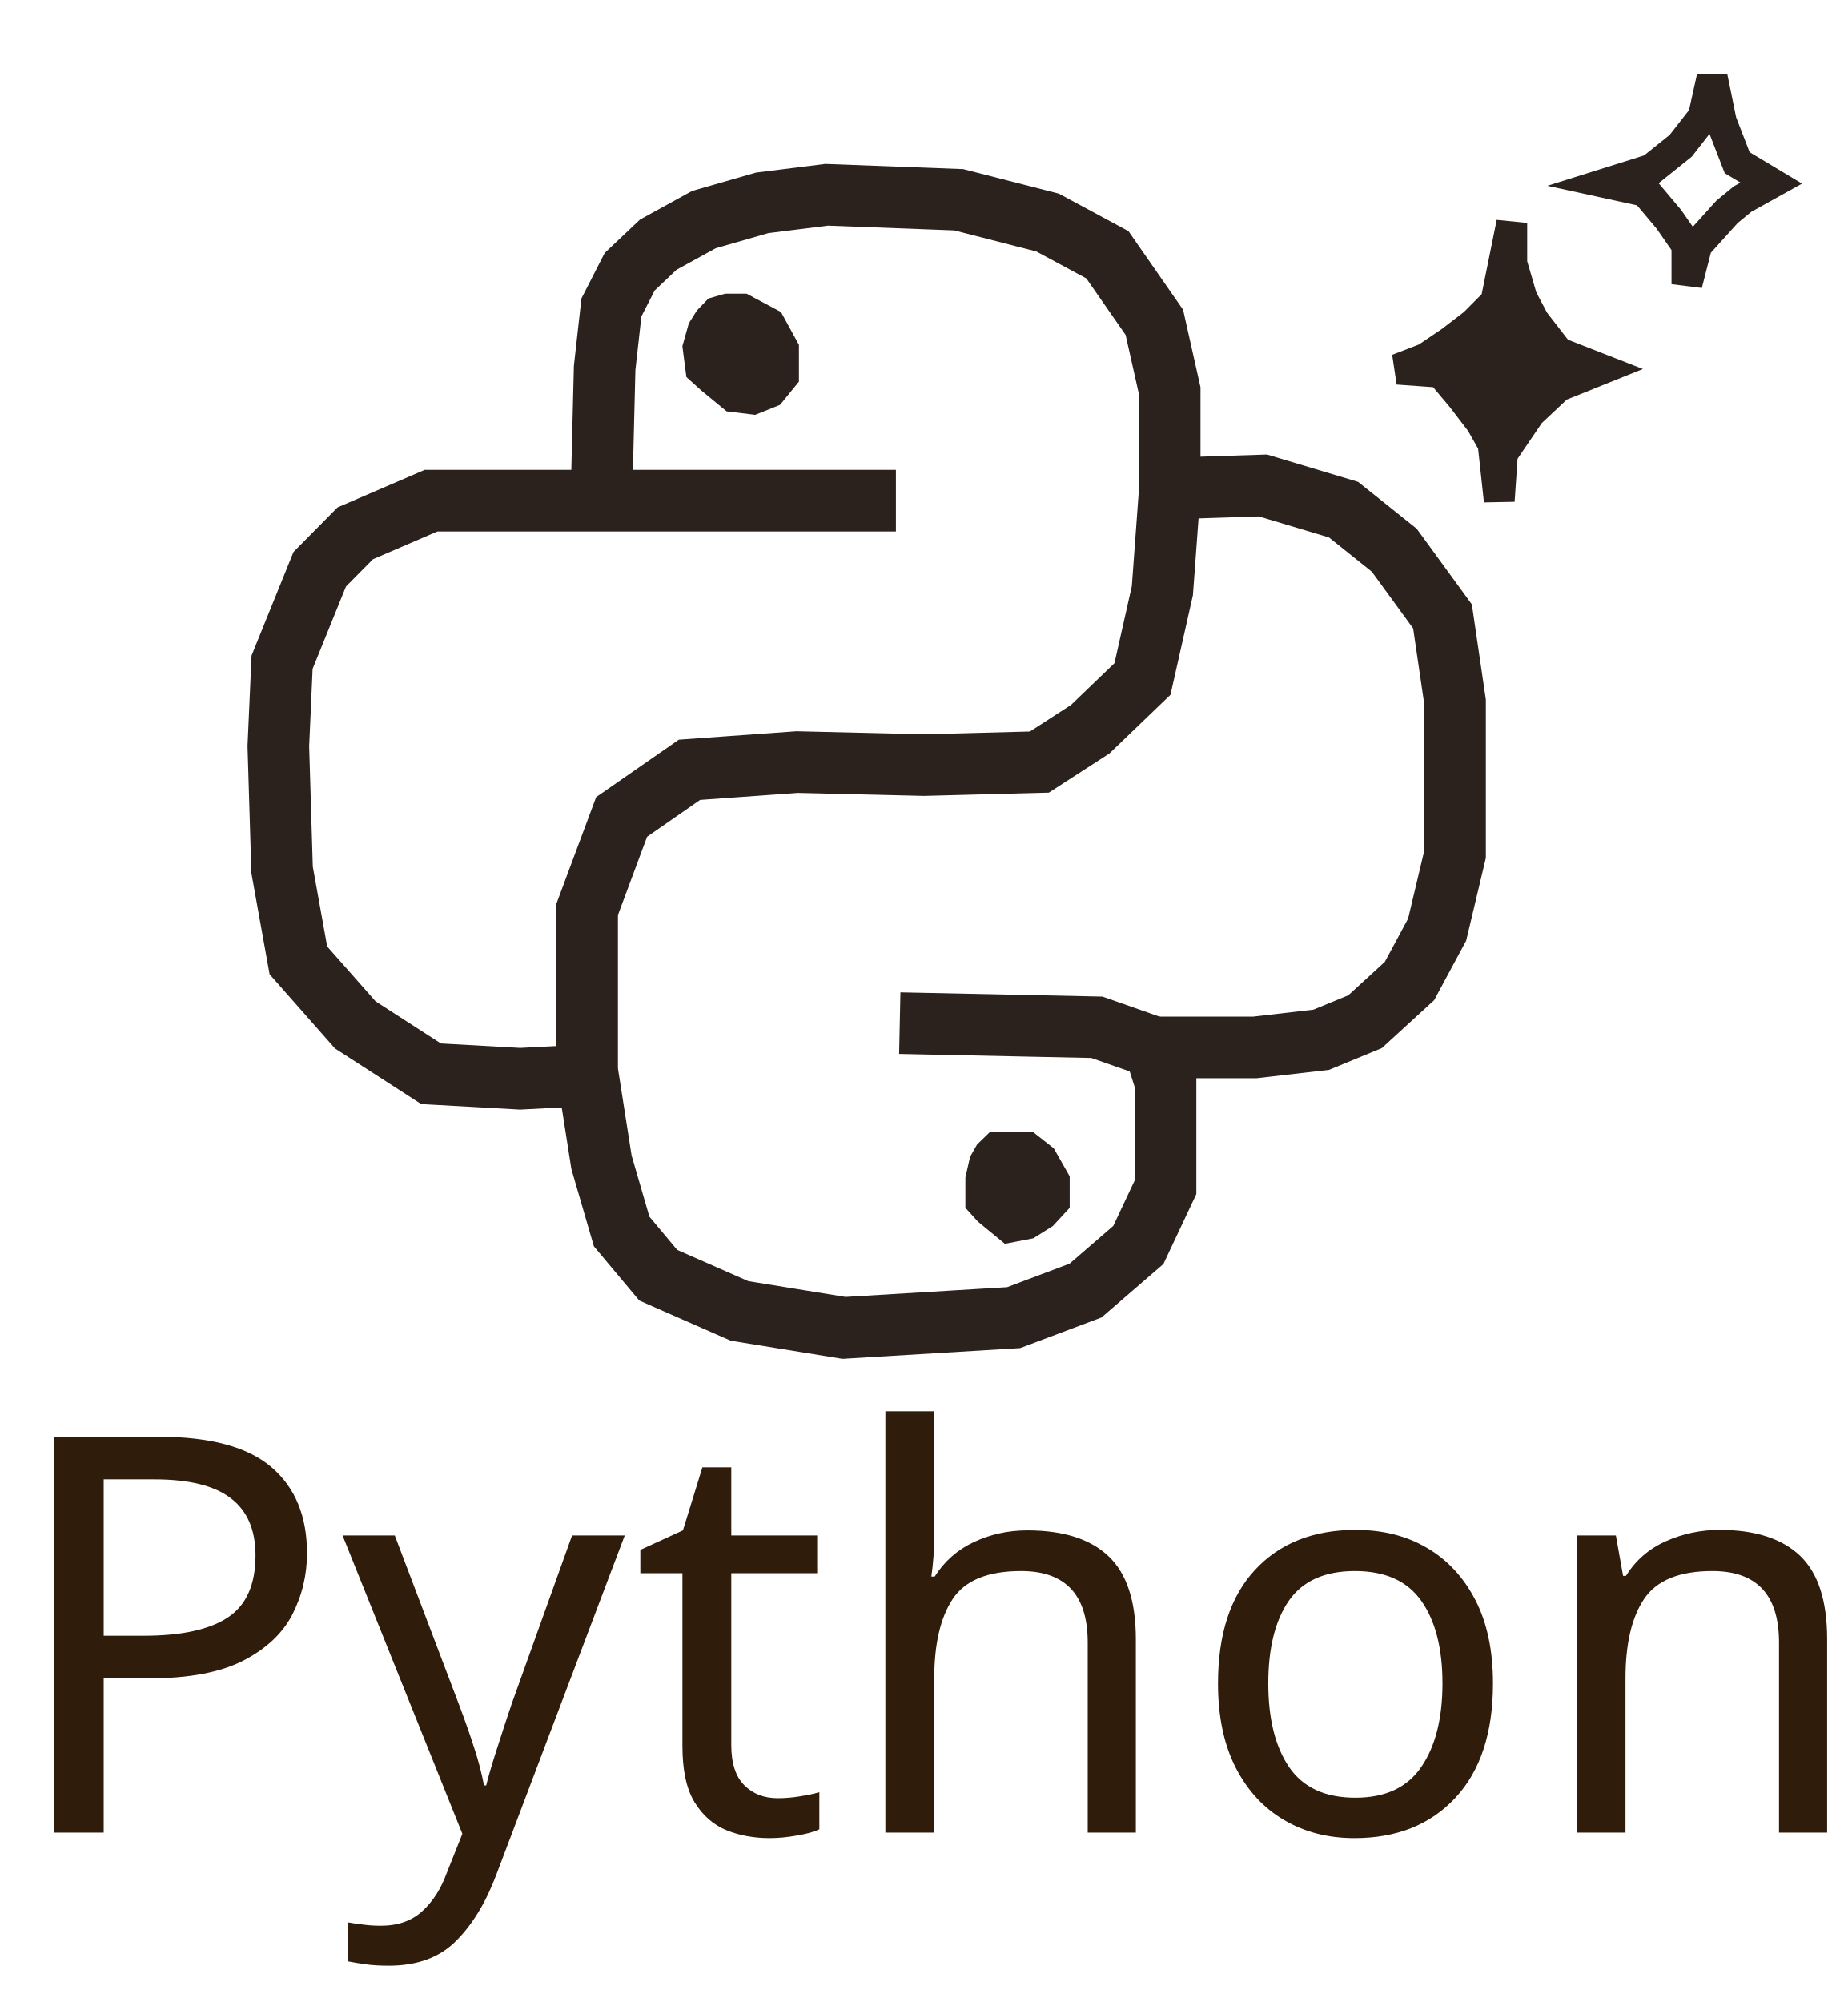
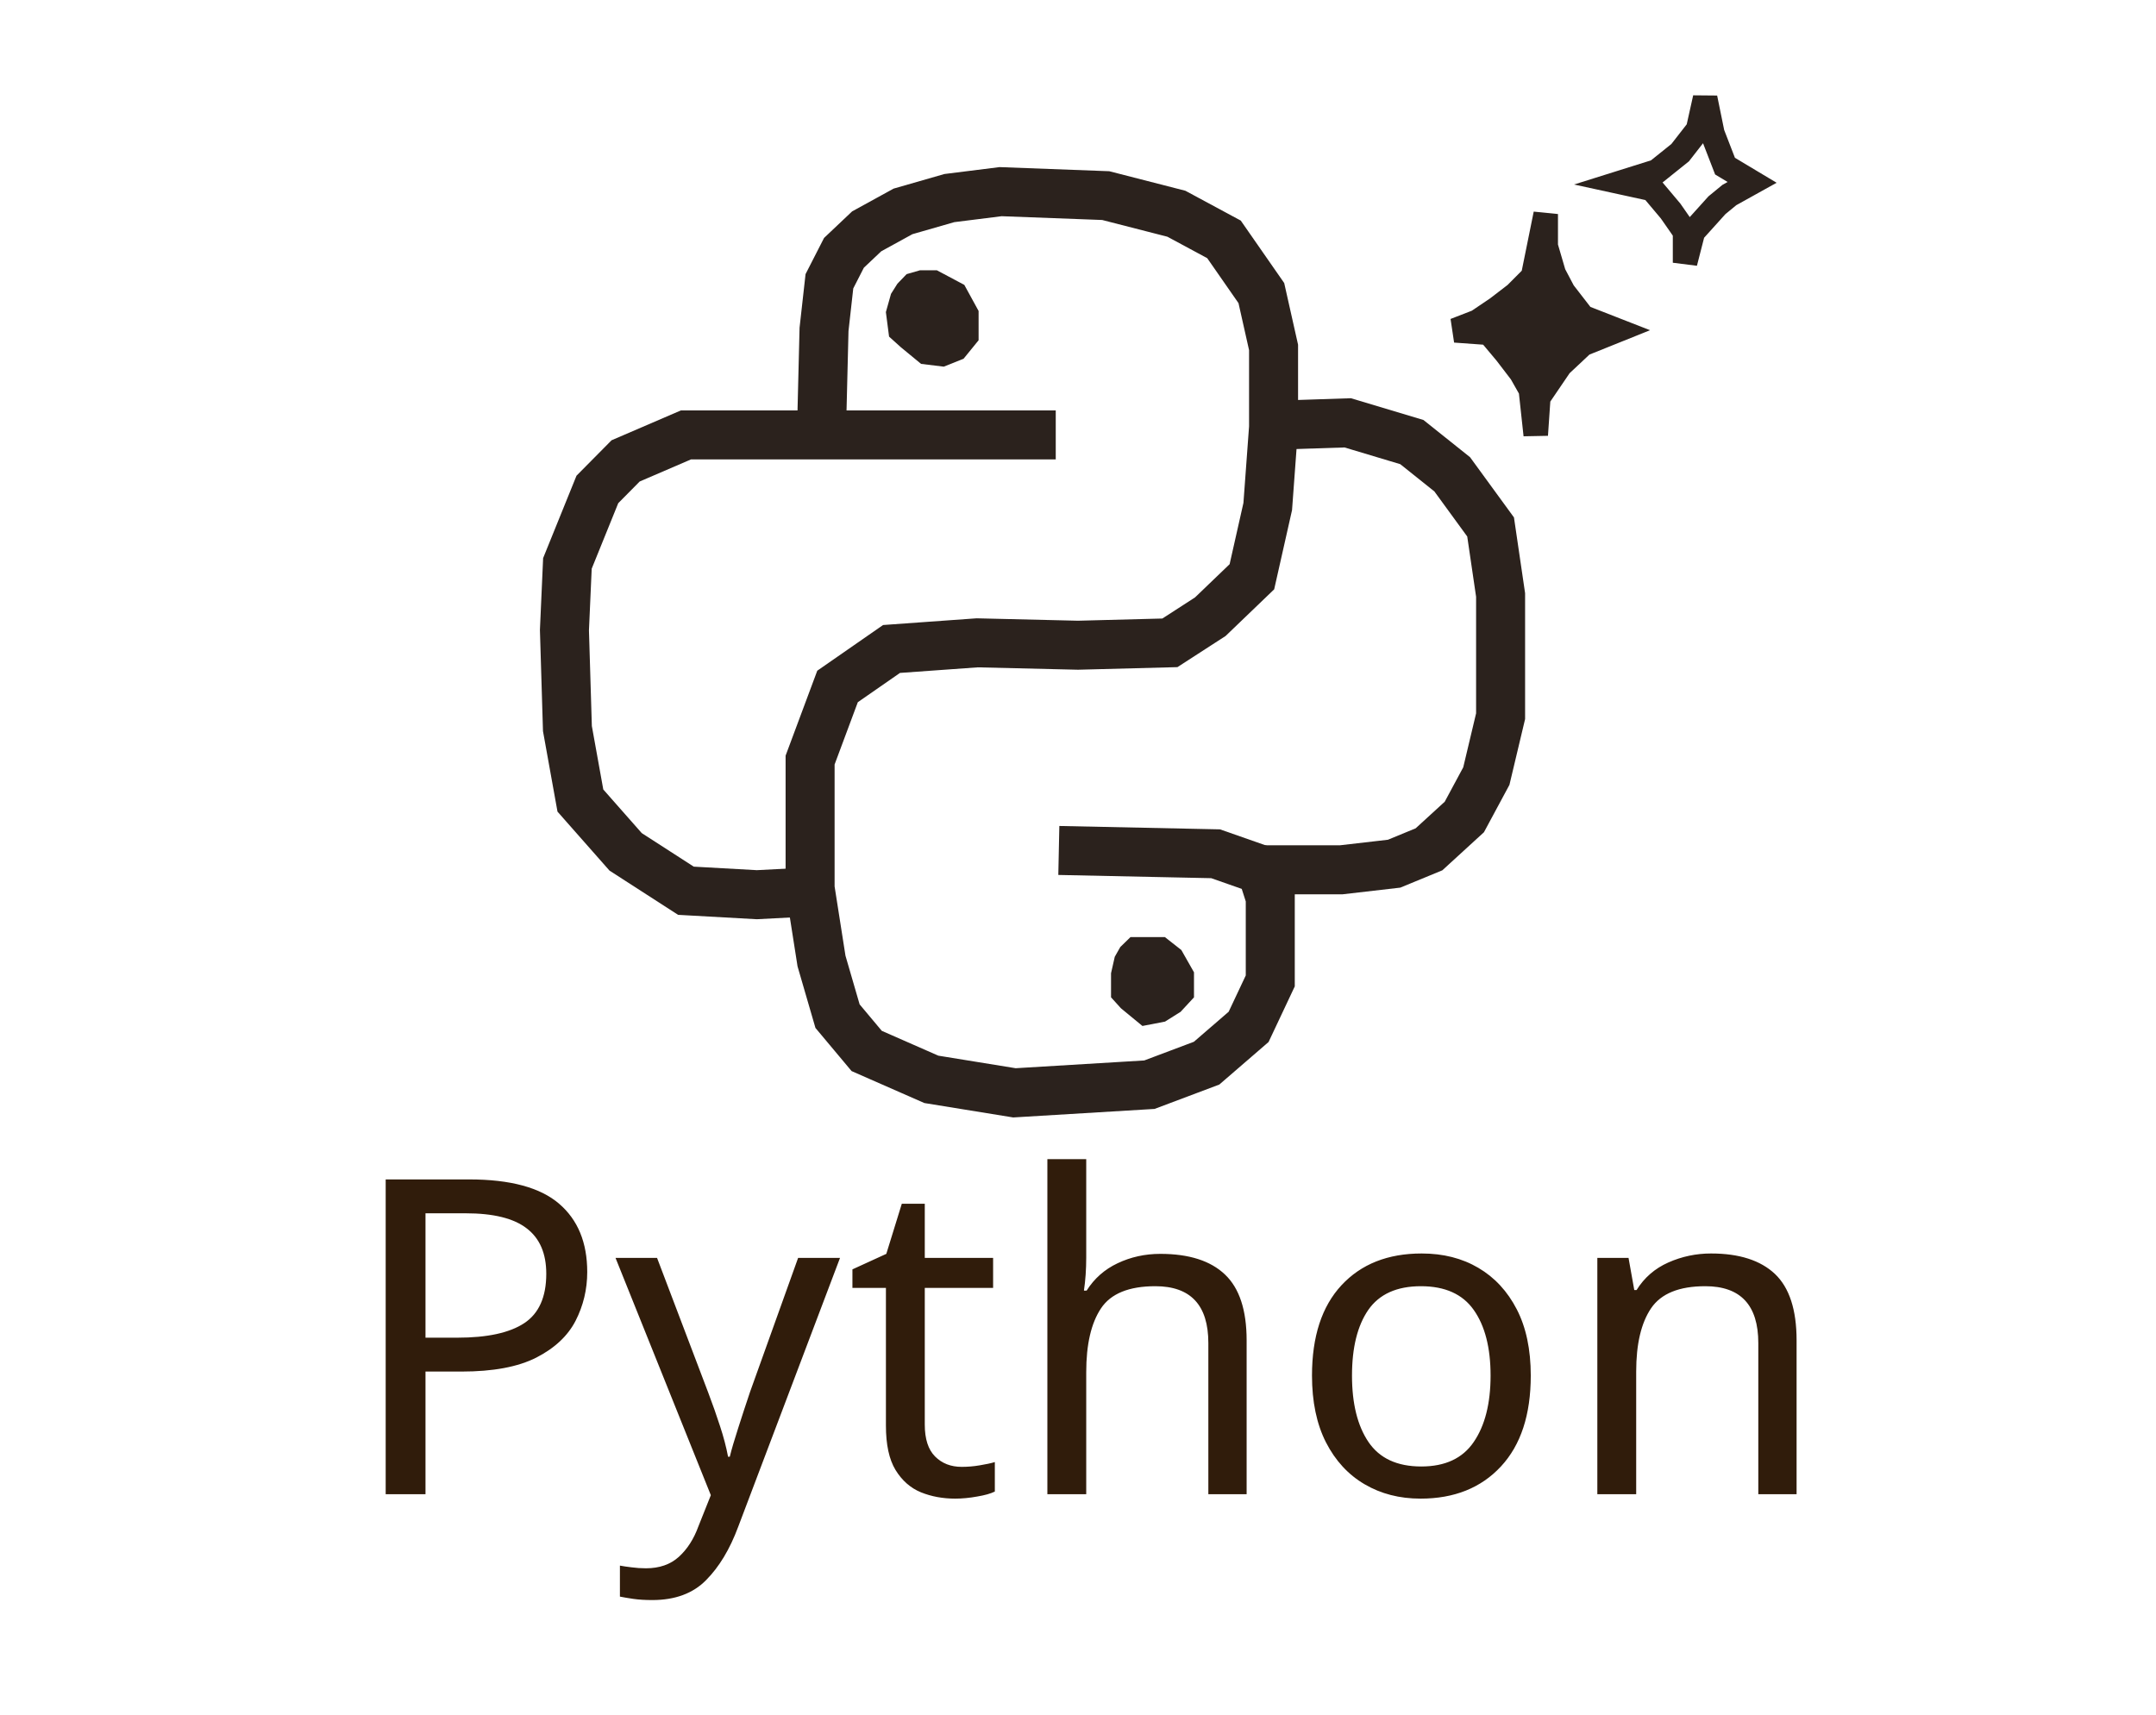
- <svg xmlns="http://www.w3.org/2000/svg" width="120px" height="130px" viewBox="0 0 120 130" version="1.1">
+ <svg xmlns="http://www.w3.org/2000/svg" width="176px" height="140px" viewBox="0 0 176 140" version="1.1">
  <g id="Page-1" stroke="none" stroke-width="1" fill="none" fill-rule="evenodd">
-     <g id="Group-81" transform="translate(0, 5)">
-       <g id="Group-34" transform="translate(18.0767, 0)" stroke="#2B221D">
-         <path d="M40.107,27.51 C40.107,27.51 30.044,27.51 9.918,27.51 L4.995,29.63 L2.688,31.962 L0.243,38 L0,43.45 L0.243,51.486 L1.302,57.363 L4.995,61.552 L9.918,64.727 L15.705,65.05 L21.889,64.727" id="Path-194" stroke-width="4" />
-         <path d="M20.985,27.241 L21.191,18.892 L21.63,14.965 L22.817,12.644 L24.673,10.888 C26.65,9.802 27.638,9.26 27.638,9.26 C27.638,9.26 28.899,8.898 31.42,8.173 C34.211,7.823 35.607,7.648 35.607,7.648 C35.607,7.648 38.467,7.756 44.187,7.971 L49.955,9.451 L53.841,11.544 L56.891,15.93 L57.888,20.367 L57.888,26.881 L57.412,33.355 L56.119,39.091 L52.724,42.352 L49.425,44.485 L41.923,44.681 C36.437,44.55 33.694,44.485 33.694,44.485 C33.694,44.485 31.363,44.652 26.701,44.987 L22.294,48.047 L20.054,54.057 L20.054,64.53 L20.985,70.466 L22.294,74.967 L24.673,77.808 L29.95,80.126 L36.735,81.227 L47.753,80.562 L52.421,78.805 C54.707,76.83 55.851,75.842 55.851,75.842 C55.851,75.842 57.619,72.089 57.619,72.089 C57.619,72.089 57.619,69.822 57.619,65.288 L56.891,63.017 L53.158,61.708 L40.358,61.438" id="Path-195" stroke-width="4" />
-         <polyline id="Path-196" stroke-width="4" points="56.891 63.017 63.41 63.017 67.728 62.518 70.575 61.345 73.461 58.704 75.257 55.366 76.421 50.475 76.421 40.58 75.605 35.025 72.471 30.726 69.176 28.094 63.943 26.524 57.888 26.719" />
-         <path d="M79.29,27.515 L79.5,24.45 L81.29,21.817 L83.131,20.09 L85.908,18.974 L83.131,17.889 C82.074,16.524 81.546,15.842 81.546,15.842 C81.546,15.842 81.285,15.347 80.763,14.356 C80.324,12.857 80.105,12.108 80.105,12.108 C80.105,12.108 80.105,11.231 80.105,9.476 L79.068,14.597 L77.654,16.017 L76.145,17.176 L74.54,18.26 L72.697,18.974 L75.491,19.175 L76.869,20.818 L78.099,22.425 L78.889,23.819 L79.29,27.515 Z" id="Path-197" stroke-width="2" fill="#2B221D" />
-         <polygon id="Path-198" stroke-width="2" points="91.479 13.452 92.127 10.925 94.084 8.755 95.098 7.922 96.954 6.89 94.742 5.564 93.709 2.895 93.118 -5.99892625e-16 92.542 2.587 91.078 4.466 89.175 5.991 86.311 6.89 88.784 7.429 90.298 9.228 91.479 10.925" />
-         <path d="M27.775,19.96 L29.319,21.232 C30.374,21.361 30.902,21.425 30.902,21.425 C30.902,21.425 31.36,21.241 32.276,20.874 L33.309,19.604 L33.309,17.518 L32.276,15.631 L30.282,14.57 L29.089,14.57 L28.2,14.826 L27.576,15.475 L27.12,16.199 L26.749,17.518 L26.972,19.235 L27.775,19.96 Z" id="Path-221" fill="#2B221D" />
-         <path d="M45.775,73.96 L47.319,75.232 C48.334,75.036 48.841,74.938 48.841,74.938 C48.841,74.938 49.219,74.702 49.973,74.228 L50.892,73.235 L50.892,71.518 L49.973,69.899 L48.841,69.01 L47.319,69.01 L46.413,69.01 L45.775,69.631 L45.395,70.303 L45.12,71.518 L45.12,73.235 L45.775,73.96 Z" id="Path-221" fill="#2B221D" />
+     <g id="Group-101">
+       <g id="Group-81" transform="translate(28, 8)">
+         <g id="Group-34" transform="translate(18.0767, 0)" stroke="#2B221D">
+           <path d="M40.107,27.51 C40.107,27.51 30.044,27.51 9.918,27.51 L4.995,29.63 L2.688,31.962 L0.243,38 L0,43.45 L0.243,51.486 L1.302,57.363 L4.995,61.552 L9.918,64.727 L15.705,65.05 L21.889,64.727" id="Path-194" stroke-width="4" />
+           <path d="M20.985,27.241 L21.191,18.892 L21.63,14.965 L22.817,12.644 L24.673,10.888 C26.65,9.802 27.638,9.26 27.638,9.26 C27.638,9.26 28.899,8.898 31.42,8.173 C34.211,7.823 35.607,7.648 35.607,7.648 C35.607,7.648 38.467,7.756 44.187,7.971 L49.955,9.451 L53.841,11.544 L56.891,15.93 L57.888,20.367 L57.888,26.881 L57.412,33.355 L56.119,39.091 L52.724,42.352 L49.425,44.485 L41.923,44.681 C36.437,44.55 33.694,44.485 33.694,44.485 C33.694,44.485 31.363,44.652 26.701,44.987 L22.294,48.047 L20.054,54.057 L20.054,64.53 L20.985,70.466 L22.294,74.967 L24.673,77.808 L29.95,80.126 L36.735,81.227 L47.753,80.562 L52.421,78.805 C54.707,76.83 55.851,75.842 55.851,75.842 C55.851,75.842 57.619,72.089 57.619,72.089 C57.619,72.089 57.619,69.822 57.619,65.288 L56.891,63.017 L53.158,61.708 L40.358,61.438" id="Path-195" stroke-width="4" />
+           <polyline id="Path-196" stroke-width="4" points="56.891 63.017 63.41 63.017 67.728 62.518 70.575 61.345 73.461 58.704 75.257 55.366 76.421 50.475 76.421 40.58 75.605 35.025 72.471 30.726 69.176 28.094 63.943 26.524 57.888 26.719" />
+           <path d="M79.29,27.515 L79.5,24.45 L81.29,21.817 L83.131,20.09 L85.908,18.974 L83.131,17.889 C82.074,16.524 81.546,15.842 81.546,15.842 C81.546,15.842 81.285,15.347 80.763,14.356 C80.324,12.857 80.105,12.108 80.105,12.108 C80.105,12.108 80.105,11.231 80.105,9.476 L79.068,14.597 L77.654,16.017 L76.145,17.176 L74.54,18.26 L72.697,18.974 L75.491,19.175 L76.869,20.818 L78.099,22.425 L78.889,23.819 L79.29,27.515 Z" id="Path-197" stroke-width="2" fill="#2B221D" />
+           <polygon id="Path-198" stroke-width="2" points="91.479 13.452 92.127 10.925 94.084 8.755 95.098 7.922 96.954 6.89 94.742 5.564 93.709 2.895 93.118 -5.99892625e-16 92.542 2.587 91.078 4.466 89.175 5.991 86.311 6.89 88.784 7.429 90.298 9.228 91.479 10.925" />
+           <path d="M27.775,19.96 L29.319,21.232 C30.374,21.361 30.902,21.425 30.902,21.425 C30.902,21.425 31.36,21.241 32.276,20.874 L33.309,19.604 L33.309,17.518 L32.276,15.631 L30.282,14.57 L29.089,14.57 L28.2,14.826 L27.576,15.475 L27.12,16.199 L26.749,17.518 L26.972,19.235 L27.775,19.96 Z" id="Path-221" fill="#2B221D" />
+           <path d="M45.775,73.96 L47.319,75.232 C48.334,75.036 48.841,74.938 48.841,74.938 C48.841,74.938 49.219,74.702 49.973,74.228 L50.892,73.235 L50.892,71.518 L49.973,69.899 L48.841,69.01 L47.319,69.01 L46.413,69.01 L45.775,69.631 L45.395,70.303 L45.12,71.518 L45.12,73.235 L45.775,73.96 Z" id="Path-221" fill="#2B221D" />
+         </g>
+         <text id="Python" font-family="BobbyJonesSoft-Regular, Bobby Jones Soft" font-size="36" font-weight="normal" letter-spacing="0.434" fill="#301C0B">
+           <tspan x="0" y="114">Python </tspan>
+         </text>
      </g>
-       <text id="Python" font-family="BobbyJonesSoft-Regular, Bobby Jones Soft" font-size="36" font-weight="normal" letter-spacing="0.434" fill="#301C0B">
-         <tspan x="0" y="114">Python </tspan>
-       </text>
+       <rect id="Rectangle" x="0" y="0" width="176" height="140" />
    </g>
  </g>
</svg>
